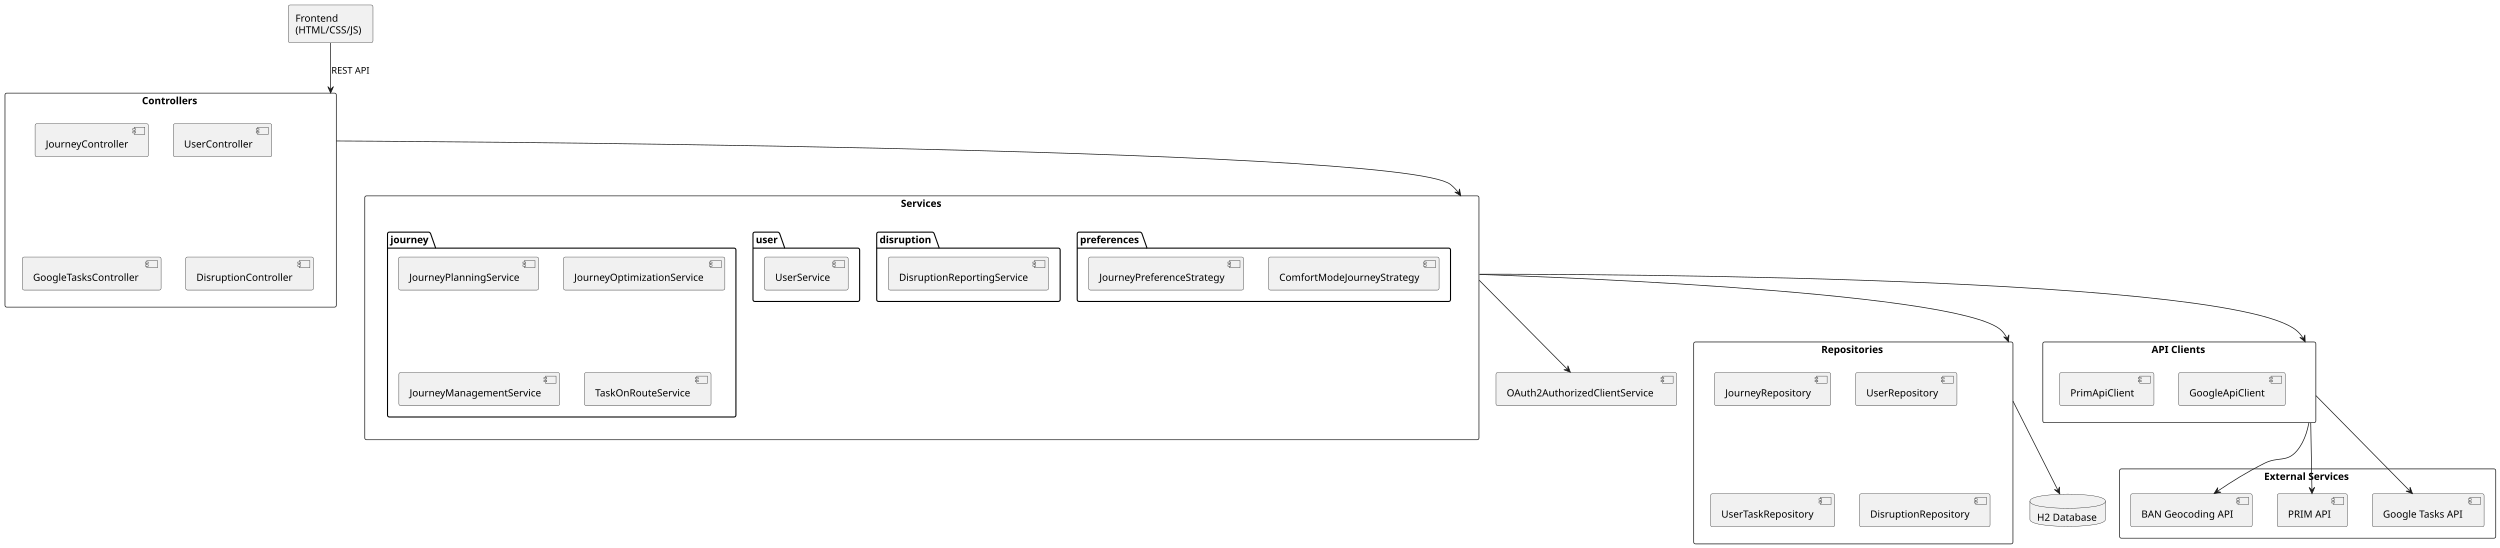
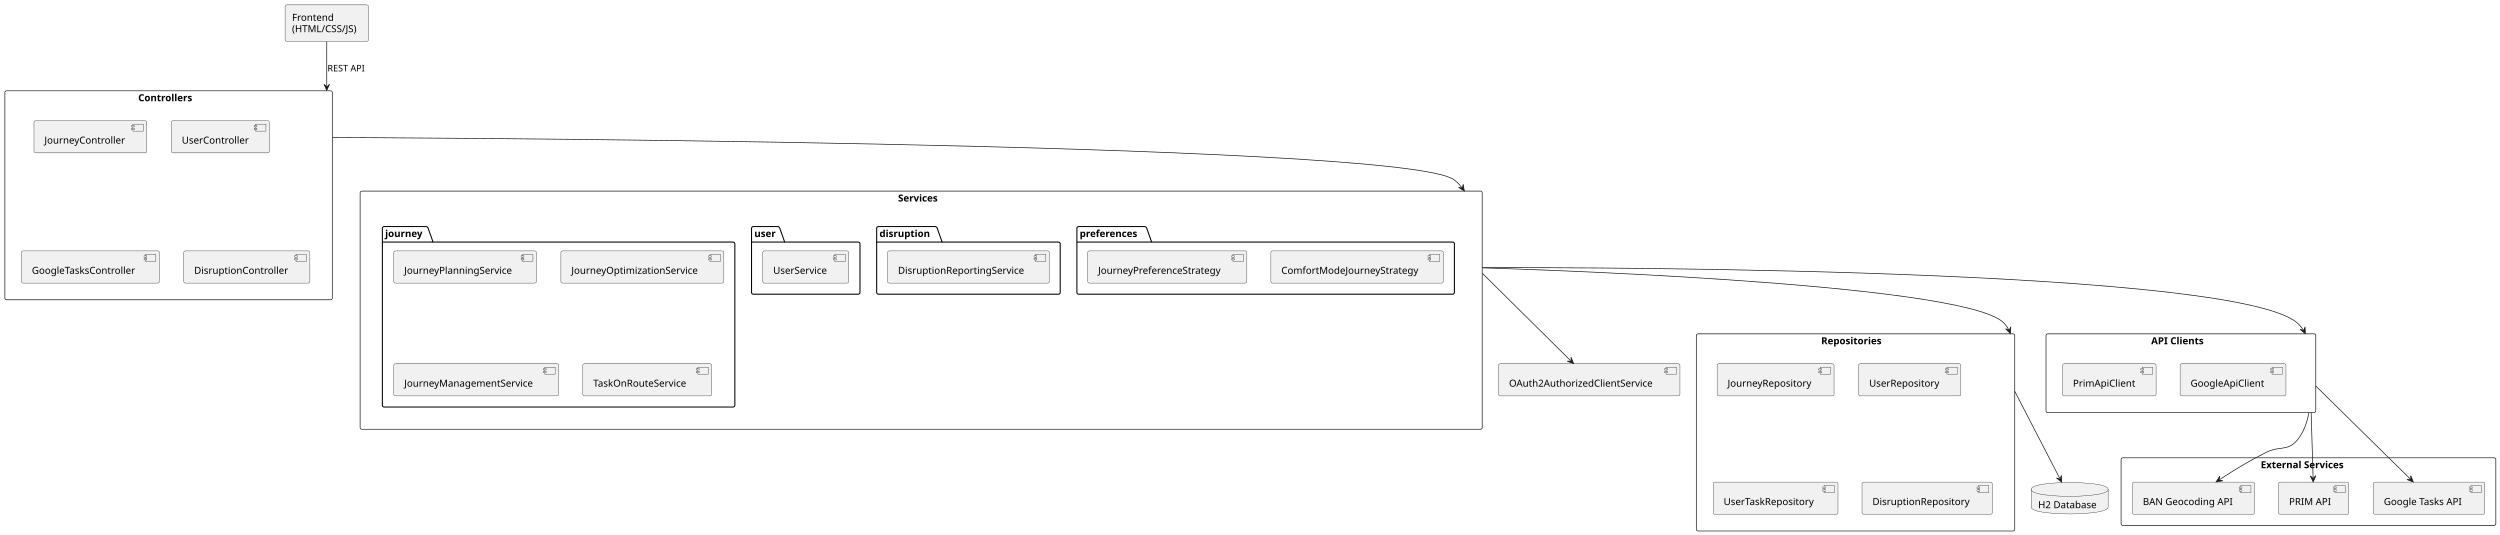
- <svg xmlns="http://www.w3.org/2000/svg" contentStyleType="text/css" data-diagram-type="DESCRIPTION" height="770px" preserveAspectRatio="none" style="width:3516px;height:770px;background:#FFFFFF;" version="1.1" viewBox="0 0 3516 770" width="3516px" zoomAndPan="magnify">
+ <svg xmlns="http://www.w3.org/2000/svg" contentStyleType="text/css" data-diagram-type="DESCRIPTION" height="769px" preserveAspectRatio="none" style="width:3596px;height:769px;background:#FFFFFF;" version="1.1" viewBox="0 0 3596 769" width="3596px" zoomAndPan="magnify">
  <defs />
  <g>
    <g class="cluster" data-entity="Controllers" data-source-line="3" data-uid="ent0003" id="cluster_Controllers">
-       <rect fill="none" height="300.97" rx="2.5" ry="2.5" style="stroke:#181818;stroke-width:1;" width="466" x="7" y="130.98" />
-       <text fill="#000000" font-family="sans-serif" font-size="14" font-weight="bold" lengthAdjust="spacing" textLength="80.678" x="199.661" y="146.515">Controllers</text>
+       <rect fill="none" height="300.6" rx="2.5" ry="2.5" style="stroke:#181818;stroke-width:1;" width="471" x="7" y="130.59" />
+       <text fill="#000000" font-family="sans-serif" font-size="14" font-weight="bold" lengthAdjust="spacing" textLength="87.404" x="198.798" y="145.585">Controllers</text>
    </g>
    <g class="cluster" data-entity="Services" data-source-line="10" data-uid="ent0008" id="cluster_Services">
-       <rect fill="none" height="342.97" rx="2.5" ry="2.5" style="stroke:#181818;stroke-width:1;" width="1567" x="513" y="275.47" />
-       <text fill="#000000" font-family="sans-serif" font-size="14" font-weight="bold" lengthAdjust="spacing" textLength="58.994" x="1267.003" y="291.005">Services</text>
+       <rect fill="none" height="342.59" rx="2.5" ry="2.5" style="stroke:#181818;stroke-width:1;" width="1614" x="518" y="274.89" />
+       <text fill="#000000" font-family="sans-serif" font-size="14" font-weight="bold" lengthAdjust="spacing" textLength="66.534" x="1291.733" y="289.885">Services</text>
    </g>
    <g class="cluster" data-entity="journey" data-source-line="11" data-uid="ent0009" id="cluster_journey">
-       <path d="M547.5,326.47 L603.222,326.47 A3.75,3.75 0 0 1 605.722,328.97 L612.722,348.958 L1032.5,348.958 A2.5,2.5 0 0 1 1035,351.458 L1035,583.94 A2.5,2.5 0 0 1 1032.5,586.44 L547.5,586.44 A2.5,2.5 0 0 1 545,583.94 L545,328.97 A2.5,2.5 0 0 1 547.5,326.47" fill="none" style="stroke:#000000;stroke-width:1.5;" />
-       <line style="stroke:#000000;stroke-width:1.5;" x1="545" x2="612.722" y1="348.958" y2="348.958" />
-       <text fill="#000000" font-family="sans-serif" font-size="14" font-weight="bold" lengthAdjust="spacing" textLength="54.722" x="549" y="342.005">journey</text>
+       <path d="M552.5,325.89 L613.376,325.89 A3.75,3.75 0 0 1 615.876,328.39 L622.876,348.187 L1054.5,348.187 A2.5,2.5 0 0 1 1057,350.687 L1057,582.98 A2.5,2.5 0 0 1 1054.5,585.48 L552.5,585.48 A2.5,2.5 0 0 1 550,582.98 L550,328.39 A2.5,2.5 0 0 1 552.5,325.89" fill="none" style="stroke:#000000;stroke-width:1.5;" />
+       <line style="stroke:#000000;stroke-width:1.5;" x1="550" x2="622.876" y1="348.187" y2="348.187" />
+       <text fill="#000000" font-family="sans-serif" font-size="14" font-weight="bold" lengthAdjust="spacing" textLength="59.876" x="554" y="340.885">journey</text>
    </g>
    <g class="cluster" data-entity="user" data-source-line="17" data-uid="ent0014" id="cluster_user">
-       <path d="M1061.5,326.47 L1094.178,326.47 A3.75,3.75 0 0 1 1096.678,328.97 L1103.678,348.958 L1206.5,348.958 A2.5,2.5 0 0 1 1209,351.458 L1209,421.45 A2.5,2.5 0 0 1 1206.5,423.95 L1061.5,423.95 A2.5,2.5 0 0 1 1059,421.45 L1059,328.97 A2.5,2.5 0 0 1 1061.5,326.47" fill="none" style="stroke:#000000;stroke-width:1.5;" />
-       <line style="stroke:#000000;stroke-width:1.5;" x1="1059" x2="1103.678" y1="348.958" y2="348.958" />
-       <text fill="#000000" font-family="sans-serif" font-size="14" font-weight="bold" lengthAdjust="spacing" textLength="31.678" x="1063" y="342.005">user</text>
+       <path d="M1083.5,325.89 L1119.199,325.89 A3.75,3.75 0 0 1 1121.699,328.39 L1128.699,348.187 L1234.5,348.187 A2.5,2.5 0 0 1 1237,350.687 L1237,420.69 A2.5,2.5 0 0 1 1234.5,423.19 L1083.5,423.19 A2.5,2.5 0 0 1 1081,420.69 L1081,328.39 A2.5,2.5 0 0 1 1083.5,325.89" fill="none" style="stroke:#000000;stroke-width:1.5;" />
+       <line style="stroke:#000000;stroke-width:1.5;" x1="1081" x2="1128.699" y1="348.187" y2="348.187" />
+       <text fill="#000000" font-family="sans-serif" font-size="14" font-weight="bold" lengthAdjust="spacing" textLength="34.699" x="1085" y="340.885">user</text>
    </g>
    <g class="cluster" data-entity="disruption" data-source-line="20" data-uid="ent0016" id="cluster_disruption">
-       <path d="M1235.5,326.47 L1311.442,326.47 A3.75,3.75 0 0 1 1313.942,328.97 L1320.942,348.958 L1488.5,348.958 A2.5,2.5 0 0 1 1491,351.458 L1491,421.45 A2.5,2.5 0 0 1 1488.5,423.95 L1235.5,423.95 A2.5,2.5 0 0 1 1233,421.45 L1233,328.97 A2.5,2.5 0 0 1 1235.5,326.47" fill="none" style="stroke:#000000;stroke-width:1.5;" />
-       <line style="stroke:#000000;stroke-width:1.5;" x1="1233" x2="1320.942" y1="348.958" y2="348.958" />
-       <text fill="#000000" font-family="sans-serif" font-size="14" font-weight="bold" lengthAdjust="spacing" textLength="74.942" x="1237" y="342.005">disruption</text>
+       <path d="M1263.5,325.89 L1345.622,325.89 A3.75,3.75 0 0 1 1348.122,328.39 L1355.122,348.187 L1522.5,348.187 A2.5,2.5 0 0 1 1525,350.687 L1525,420.69 A2.5,2.5 0 0 1 1522.5,423.19 L1263.5,423.19 A2.5,2.5 0 0 1 1261,420.69 L1261,328.39 A2.5,2.5 0 0 1 1263.5,325.89" fill="none" style="stroke:#000000;stroke-width:1.5;" />
+       <line style="stroke:#000000;stroke-width:1.5;" x1="1261" x2="1355.122" y1="348.187" y2="348.187" />
+       <text fill="#000000" font-family="sans-serif" font-size="14" font-weight="bold" lengthAdjust="spacing" textLength="81.122" x="1265" y="340.885">disruption</text>
    </g>
    <g class="cluster" data-entity="preferences" data-source-line="23" data-uid="ent0018" id="cluster_preferences">
-       <path d="M1517.5,326.47 L1603.683,326.47 A3.75,3.75 0 0 1 1606.183,328.97 L1613.183,348.958 L2037.5,348.958 A2.5,2.5 0 0 1 2040,351.458 L2040,421.45 A2.5,2.5 0 0 1 2037.5,423.95 L1517.5,423.95 A2.5,2.5 0 0 1 1515,421.45 L1515,328.97 A2.5,2.5 0 0 1 1517.5,326.47" fill="none" style="stroke:#000000;stroke-width:1.5;" />
-       <line style="stroke:#000000;stroke-width:1.5;" x1="1515" x2="1613.183" y1="348.958" y2="348.958" />
-       <text fill="#000000" font-family="sans-serif" font-size="14" font-weight="bold" lengthAdjust="spacing" textLength="85.183" x="1519" y="342.005">preferences</text>
+       <path d="M1551.5,325.89 L1647,325.89 A3.75,3.75 0 0 1 1649.5,328.39 L1656.5,348.187 L2089.5,348.187 A2.5,2.5 0 0 1 2092,350.687 L2092,420.69 A2.5,2.5 0 0 1 2089.5,423.19 L1551.5,423.19 A2.5,2.5 0 0 1 1549,420.69 L1549,328.39 A2.5,2.5 0 0 1 1551.5,325.89" fill="none" style="stroke:#000000;stroke-width:1.5;" />
+       <line style="stroke:#000000;stroke-width:1.5;" x1="1549" x2="1656.5" y1="348.187" y2="348.187" />
+       <text fill="#000000" font-family="sans-serif" font-size="14" font-weight="bold" lengthAdjust="spacing" textLength="94.5" x="1553" y="340.885">preferences</text>
    </g>
    <g class="cluster" data-entity="Clients" data-source-line="29" data-uid="ent0021" id="cluster_Clients">
-       <rect fill="none" height="113.49" rx="2.5" ry="2.5" style="stroke:#181818;stroke-width:1;" width="384" x="2873" y="480.95" />
-       <text fill="#000000" font-family="sans-serif" font-size="14" font-weight="bold" lengthAdjust="spacing" textLength="78.217" x="3025.892" y="496.485">API Clients</text>
+       <rect fill="none" height="113.29" rx="2.5" ry="2.5" style="stroke:#181818;stroke-width:1;" width="388" x="2943" y="480.19" />
+       <text fill="#000000" font-family="sans-serif" font-size="14" font-weight="bold" lengthAdjust="spacing" textLength="85.538" x="3094.231" y="495.185">API Clients</text>
    </g>
    <g class="cluster" data-entity="Repos" data-source-line="34" data-uid="ent0024" id="cluster_Repos">
-       <rect fill="none" height="283.98" rx="2.5" ry="2.5" style="stroke:#181818;stroke-width:1;" width="449" x="2382" y="480.95" />
-       <text fill="#000000" font-family="sans-serif" font-size="14" font-weight="bold" lengthAdjust="spacing" textLength="90.2" x="2561.4" y="496.485">Repositories</text>
+       <rect fill="none" height="283.59" rx="2.5" ry="2.5" style="stroke:#181818;stroke-width:1;" width="458" x="2440" y="480.19" />
+       <text fill="#000000" font-family="sans-serif" font-size="14" font-weight="bold" lengthAdjust="spacing" textLength="98.889" x="2619.556" y="495.185">Repositories</text>
    </g>
    <g class="cluster" data-entity="External Services" data-source-line="41" data-uid="ent0029" id="cluster_External Services">
-       <rect fill="none" height="97.49" rx="2.5" ry="2.5" style="stroke:#181818;stroke-width:1;" width="529" x="2981" y="659.44" />
-       <text fill="#000000" font-family="sans-serif" font-size="14" font-weight="bold" lengthAdjust="spacing" textLength="122.507" x="3184.247" y="674.975">External Services</text>
+       <rect fill="none" height="97.3" rx="2.5" ry="2.5" style="stroke:#181818;stroke-width:1;" width="539" x="3051" y="658.48" />
+       <text fill="#000000" font-family="sans-serif" font-size="14" font-weight="bold" lengthAdjust="spacing" textLength="137.307" x="3251.847" y="673.475">External Services</text>
    </g>
    <g class="entity" data-entity="JourneyController" data-source-line="4" data-uid="ent0004" id="entity_JourneyController">
-       <rect fill="#F1F1F1" height="46.488" rx="2.5" ry="2.5" style="stroke:#181818;stroke-width:0.5;" width="159.335" x="49.33" y="173.98" />
-       <rect fill="#F1F1F1" height="10" style="stroke:#181818;stroke-width:0.5;" width="15" x="188.665" y="178.98" />
-       <rect fill="#F1F1F1" height="2" style="stroke:#181818;stroke-width:0.5;" width="4" x="186.665" y="180.98" />
-       <rect fill="#F1F1F1" height="2" style="stroke:#181818;stroke-width:0.5;" width="4" x="186.665" y="184.98" />
-       <text fill="#000000" font-family="sans-serif" font-size="14" lengthAdjust="spacing" textLength="119.335" x="64.33" y="207.515">JourneyController</text>
+       <rect fill="#F1F1F1" height="46.297" rx="2.5" ry="2.5" style="stroke:#181818;stroke-width:0.5;" width="162.268" x="48.87" y="173.59" />
+       <rect fill="#F1F1F1" height="10" style="stroke:#181818;stroke-width:0.5;" width="15" x="191.138" y="178.59" />
+       <rect fill="#F1F1F1" height="2" style="stroke:#181818;stroke-width:0.5;" width="4" x="189.138" y="180.59" />
+       <rect fill="#F1F1F1" height="2" style="stroke:#181818;stroke-width:0.5;" width="4" x="189.138" y="184.59" />
+       <text fill="#000000" font-family="sans-serif" font-size="14" lengthAdjust="spacing" textLength="122.268" x="63.87" y="206.585">JourneyController</text>
    </g>
    <g class="entity" data-entity="UserController" data-source-line="5" data-uid="ent0005" id="entity_UserController">
-       <rect fill="#F1F1F1" height="46.488" rx="2.5" ry="2.5" style="stroke:#181818;stroke-width:0.5;" width="138.526" x="243.74" y="173.98" />
-       <rect fill="#F1F1F1" height="10" style="stroke:#181818;stroke-width:0.5;" width="15" x="362.266" y="178.98" />
-       <rect fill="#F1F1F1" height="2" style="stroke:#181818;stroke-width:0.5;" width="4" x="360.266" y="180.98" />
-       <rect fill="#F1F1F1" height="2" style="stroke:#181818;stroke-width:0.5;" width="4" x="360.266" y="184.98" />
-       <text fill="#000000" font-family="sans-serif" font-size="14" lengthAdjust="spacing" textLength="98.526" x="258.74" y="207.515">UserController</text>
+       <rect fill="#F1F1F1" height="46.297" rx="2.5" ry="2.5" style="stroke:#181818;stroke-width:0.5;" width="141.083" x="246.46" y="173.59" />
+       <rect fill="#F1F1F1" height="10" style="stroke:#181818;stroke-width:0.5;" width="15" x="367.543" y="178.59" />
+       <rect fill="#F1F1F1" height="2" style="stroke:#181818;stroke-width:0.5;" width="4" x="365.543" y="180.59" />
+       <rect fill="#F1F1F1" height="2" style="stroke:#181818;stroke-width:0.5;" width="4" x="365.543" y="184.59" />
+       <text fill="#000000" font-family="sans-serif" font-size="14" lengthAdjust="spacing" textLength="101.083" x="261.46" y="206.585">UserController</text>
    </g>
    <g class="entity" data-entity="GoogleTasksController" data-source-line="6" data-uid="ent0006" id="entity_GoogleTasksController">
-       <rect fill="#F1F1F1" height="46.488" rx="2.5" ry="2.5" style="stroke:#181818;stroke-width:0.5;" width="195.094" x="31.45" y="361.47" />
-       <rect fill="#F1F1F1" height="10" style="stroke:#181818;stroke-width:0.5;" width="15" x="206.544" y="366.47" />
-       <rect fill="#F1F1F1" height="2" style="stroke:#181818;stroke-width:0.5;" width="4" x="204.544" y="368.47" />
-       <rect fill="#F1F1F1" height="2" style="stroke:#181818;stroke-width:0.5;" width="4" x="204.544" y="372.47" />
-       <text fill="#000000" font-family="sans-serif" font-size="14" lengthAdjust="spacing" textLength="155.094" x="46.45" y="395.005">GoogleTasksController</text>
+       <rect fill="#F1F1F1" height="46.297" rx="2.5" ry="2.5" style="stroke:#181818;stroke-width:0.5;" width="198.368" x="30.82" y="360.89" />
+       <rect fill="#F1F1F1" height="10" style="stroke:#181818;stroke-width:0.5;" width="15" x="209.188" y="365.89" />
+       <rect fill="#F1F1F1" height="2" style="stroke:#181818;stroke-width:0.5;" width="4" x="207.188" y="367.89" />
+       <rect fill="#F1F1F1" height="2" style="stroke:#181818;stroke-width:0.5;" width="4" x="207.188" y="371.89" />
+       <text fill="#000000" font-family="sans-serif" font-size="14" lengthAdjust="spacing" textLength="158.368" x="45.82" y="393.885">GoogleTasksController</text>
    </g>
    <g class="entity" data-entity="DisruptionController" data-source-line="7" data-uid="ent0007" id="entity_DisruptionController">
-       <rect fill="#F1F1F1" height="46.488" rx="2.5" ry="2.5" style="stroke:#181818;stroke-width:0.5;" width="179.631" x="261.18" y="361.47" />
-       <rect fill="#F1F1F1" height="10" style="stroke:#181818;stroke-width:0.5;" width="15" x="420.811" y="366.47" />
-       <rect fill="#F1F1F1" height="2" style="stroke:#181818;stroke-width:0.5;" width="4" x="418.811" y="368.47" />
-       <rect fill="#F1F1F1" height="2" style="stroke:#181818;stroke-width:0.5;" width="4" x="418.811" y="372.47" />
-       <text fill="#000000" font-family="sans-serif" font-size="14" lengthAdjust="spacing" textLength="139.631" x="276.18" y="395.005">DisruptionController</text>
+       <rect fill="#F1F1F1" height="46.297" rx="2.5" ry="2.5" style="stroke:#181818;stroke-width:0.5;" width="181.47" x="264.27" y="360.89" />
+       <rect fill="#F1F1F1" height="10" style="stroke:#181818;stroke-width:0.5;" width="15" x="425.74" y="365.89" />
+       <rect fill="#F1F1F1" height="2" style="stroke:#181818;stroke-width:0.5;" width="4" x="423.74" y="367.89" />
+       <rect fill="#F1F1F1" height="2" style="stroke:#181818;stroke-width:0.5;" width="4" x="423.74" y="371.89" />
+       <text fill="#000000" font-family="sans-serif" font-size="14" lengthAdjust="spacing" textLength="141.47" x="279.27" y="393.885">DisruptionController</text>
    </g>
    <g class="entity" data-entity="JourneyPlanningService" data-source-line="12" data-uid="ent0010" id="entity_JourneyPlanningService">
-       <rect fill="#F1F1F1" height="46.488" rx="2.5" ry="2.5" style="stroke:#181818;stroke-width:0.5;" width="196.864" x="560.57" y="361.47" />
-       <rect fill="#F1F1F1" height="10" style="stroke:#181818;stroke-width:0.5;" width="15" x="737.434" y="366.47" />
-       <rect fill="#F1F1F1" height="2" style="stroke:#181818;stroke-width:0.5;" width="4" x="735.434" y="368.47" />
-       <rect fill="#F1F1F1" height="2" style="stroke:#181818;stroke-width:0.5;" width="4" x="735.434" y="372.47" />
-       <text fill="#000000" font-family="sans-serif" font-size="14" lengthAdjust="spacing" textLength="156.864" x="575.57" y="395.005">JourneyPlanningService</text>
+       <rect fill="#F1F1F1" height="46.297" rx="2.5" ry="2.5" style="stroke:#181818;stroke-width:0.5;" width="205.143" x="566.43" y="360.89" />
+       <rect fill="#F1F1F1" height="10" style="stroke:#181818;stroke-width:0.5;" width="15" x="751.573" y="365.89" />
+       <rect fill="#F1F1F1" height="2" style="stroke:#181818;stroke-width:0.5;" width="4" x="749.573" y="367.89" />
+       <rect fill="#F1F1F1" height="2" style="stroke:#181818;stroke-width:0.5;" width="4" x="749.573" y="371.89" />
+       <text fill="#000000" font-family="sans-serif" font-size="14" lengthAdjust="spacing" textLength="165.143" x="581.43" y="393.885">JourneyPlanningService</text>
    </g>
    <g class="entity" data-entity="JourneyOptimizationService" data-source-line="13" data-uid="ent0011" id="entity_JourneyOptimizationService">
-       <rect fill="#F1F1F1" height="46.488" rx="2.5" ry="2.5" style="stroke:#181818;stroke-width:0.5;" width="226.922" x="792.54" y="361.47" />
-       <rect fill="#F1F1F1" height="10" style="stroke:#181818;stroke-width:0.5;" width="15" x="999.462" y="366.47" />
-       <rect fill="#F1F1F1" height="2" style="stroke:#181818;stroke-width:0.5;" width="4" x="997.462" y="368.47" />
-       <rect fill="#F1F1F1" height="2" style="stroke:#181818;stroke-width:0.5;" width="4" x="997.462" y="372.47" />
-       <text fill="#000000" font-family="sans-serif" font-size="14" lengthAdjust="spacing" textLength="186.922" x="807.54" y="395.005">JourneyOptimizationService</text>
+       <rect fill="#F1F1F1" height="46.297" rx="2.5" ry="2.5" style="stroke:#181818;stroke-width:0.5;" width="234.394" x="806.8" y="360.89" />
+       <rect fill="#F1F1F1" height="10" style="stroke:#181818;stroke-width:0.5;" width="15" x="1021.194" y="365.89" />
+       <rect fill="#F1F1F1" height="2" style="stroke:#181818;stroke-width:0.5;" width="4" x="1019.194" y="367.89" />
+       <rect fill="#F1F1F1" height="2" style="stroke:#181818;stroke-width:0.5;" width="4" x="1019.194" y="371.89" />
+       <text fill="#000000" font-family="sans-serif" font-size="14" lengthAdjust="spacing" textLength="194.394" x="821.8" y="393.885">JourneyOptimizationService</text>
    </g>
    <g class="entity" data-entity="JourneyManagementService" data-source-line="14" data-uid="ent0012" id="entity_JourneyManagementService">
-       <rect fill="#F1F1F1" height="46.488" rx="2.5" ry="2.5" style="stroke:#181818;stroke-width:0.5;" width="226.04" x="560.98" y="523.95" />
-       <rect fill="#F1F1F1" height="10" style="stroke:#181818;stroke-width:0.5;" width="15" x="767.02" y="528.95" />
-       <rect fill="#F1F1F1" height="2" style="stroke:#181818;stroke-width:0.5;" width="4" x="765.02" y="530.95" />
-       <rect fill="#F1F1F1" height="2" style="stroke:#181818;stroke-width:0.5;" width="4" x="765.02" y="534.95" />
-       <text fill="#000000" font-family="sans-serif" font-size="14" lengthAdjust="spacing" textLength="186.04" x="575.98" y="557.485">JourneyManagementService</text>
+       <rect fill="#F1F1F1" height="46.297" rx="2.5" ry="2.5" style="stroke:#181818;stroke-width:0.5;" width="237.06" x="566.47" y="523.19" />
+       <rect fill="#F1F1F1" height="10" style="stroke:#181818;stroke-width:0.5;" width="15" x="783.53" y="528.19" />
+       <rect fill="#F1F1F1" height="2" style="stroke:#181818;stroke-width:0.5;" width="4" x="781.53" y="530.19" />
+       <rect fill="#F1F1F1" height="2" style="stroke:#181818;stroke-width:0.5;" width="4" x="781.53" y="534.19" />
+       <text fill="#000000" font-family="sans-serif" font-size="14" lengthAdjust="spacing" textLength="197.06" x="581.47" y="556.185">JourneyManagementService</text>
    </g>
    <g class="entity" data-entity="TaskOnRouteService" data-source-line="15" data-uid="ent0013" id="entity_TaskOnRouteService">
-       <rect fill="#F1F1F1" height="46.488" rx="2.5" ry="2.5" style="stroke:#181818;stroke-width:0.5;" width="177.977" x="822.01" y="523.95" />
-       <rect fill="#F1F1F1" height="10" style="stroke:#181818;stroke-width:0.5;" width="15" x="979.987" y="528.95" />
-       <rect fill="#F1F1F1" height="2" style="stroke:#181818;stroke-width:0.5;" width="4" x="977.987" y="530.95" />
-       <rect fill="#F1F1F1" height="2" style="stroke:#181818;stroke-width:0.5;" width="4" x="977.987" y="534.95" />
-       <text fill="#000000" font-family="sans-serif" font-size="14" lengthAdjust="spacing" textLength="137.977" x="837.01" y="557.485">TaskOnRouteService</text>
+       <rect fill="#F1F1F1" height="46.297" rx="2.5" ry="2.5" style="stroke:#181818;stroke-width:0.5;" width="185.435" x="838.28" y="523.19" />
+       <rect fill="#F1F1F1" height="10" style="stroke:#181818;stroke-width:0.5;" width="15" x="1003.715" y="528.19" />
+       <rect fill="#F1F1F1" height="2" style="stroke:#181818;stroke-width:0.5;" width="4" x="1001.715" y="530.19" />
+       <rect fill="#F1F1F1" height="2" style="stroke:#181818;stroke-width:0.5;" width="4" x="1001.715" y="534.19" />
+       <text fill="#000000" font-family="sans-serif" font-size="14" lengthAdjust="spacing" textLength="145.435" x="853.28" y="556.185">TaskOnRouteService</text>
    </g>
    <g class="entity" data-entity="UserService" data-source-line="18" data-uid="ent0015" id="entity_UserService">
-       <rect fill="#F1F1F1" height="46.488" rx="2.5" ry="2.5" style="stroke:#181818;stroke-width:0.5;" width="117.697" x="1075.15" y="361.47" />
-       <rect fill="#F1F1F1" height="10" style="stroke:#181818;stroke-width:0.5;" width="15" x="1172.847" y="366.47" />
-       <rect fill="#F1F1F1" height="2" style="stroke:#181818;stroke-width:0.5;" width="4" x="1170.847" y="368.47" />
-       <rect fill="#F1F1F1" height="2" style="stroke:#181818;stroke-width:0.5;" width="4" x="1170.847" y="372.47" />
-       <text fill="#000000" font-family="sans-serif" font-size="14" lengthAdjust="spacing" textLength="77.697" x="1090.15" y="395.005">UserService</text>
+       <rect fill="#F1F1F1" height="46.297" rx="2.5" ry="2.5" style="stroke:#181818;stroke-width:0.5;" width="123.651" x="1097.17" y="360.89" />
+       <rect fill="#F1F1F1" height="10" style="stroke:#181818;stroke-width:0.5;" width="15" x="1200.821" y="365.89" />
+       <rect fill="#F1F1F1" height="2" style="stroke:#181818;stroke-width:0.5;" width="4" x="1198.821" y="367.89" />
+       <rect fill="#F1F1F1" height="2" style="stroke:#181818;stroke-width:0.5;" width="4" x="1198.821" y="371.89" />
+       <text fill="#000000" font-family="sans-serif" font-size="14" lengthAdjust="spacing" textLength="83.651" x="1112.17" y="393.885">UserService</text>
    </g>
    <g class="entity" data-entity="DisruptionReportingService" data-source-line="21" data-uid="ent0017" id="entity_DisruptionReportingService">
-       <rect fill="#F1F1F1" height="46.488" rx="2.5" ry="2.5" style="stroke:#181818;stroke-width:0.5;" width="225.295" x="1249.35" y="361.47" />
-       <rect fill="#F1F1F1" height="10" style="stroke:#181818;stroke-width:0.5;" width="15" x="1454.645" y="366.47" />
-       <rect fill="#F1F1F1" height="2" style="stroke:#181818;stroke-width:0.5;" width="4" x="1452.645" y="368.47" />
-       <rect fill="#F1F1F1" height="2" style="stroke:#181818;stroke-width:0.5;" width="4" x="1452.645" y="372.47" />
-       <text fill="#000000" font-family="sans-serif" font-size="14" lengthAdjust="spacing" textLength="185.295" x="1264.35" y="395.005">DisruptionReportingService</text>
+       <rect fill="#F1F1F1" height="46.297" rx="2.5" ry="2.5" style="stroke:#181818;stroke-width:0.5;" width="232.726" x="1276.64" y="360.89" />
+       <rect fill="#F1F1F1" height="10" style="stroke:#181818;stroke-width:0.5;" width="15" x="1489.366" y="365.89" />
+       <rect fill="#F1F1F1" height="2" style="stroke:#181818;stroke-width:0.5;" width="4" x="1487.366" y="367.89" />
+       <rect fill="#F1F1F1" height="2" style="stroke:#181818;stroke-width:0.5;" width="4" x="1487.366" y="371.89" />
+       <text fill="#000000" font-family="sans-serif" font-size="14" lengthAdjust="spacing" textLength="192.726" x="1291.64" y="393.885">DisruptionReportingService</text>
    </g>
    <g class="entity" data-entity="JourneyPreferenceStrategy" data-source-line="24" data-uid="ent0019" id="entity_JourneyPreferenceStrategy">
-       <rect fill="#F1F1F1" height="46.488" rx="2.5" ry="2.5" style="stroke:#181818;stroke-width:0.5;" width="217.892" x="1531.05" y="361.47" />
-       <rect fill="#F1F1F1" height="10" style="stroke:#181818;stroke-width:0.5;" width="15" x="1728.942" y="366.47" />
-       <rect fill="#F1F1F1" height="2" style="stroke:#181818;stroke-width:0.5;" width="4" x="1726.942" y="368.47" />
-       <rect fill="#F1F1F1" height="2" style="stroke:#181818;stroke-width:0.5;" width="4" x="1726.942" y="372.47" />
-       <text fill="#000000" font-family="sans-serif" font-size="14" lengthAdjust="spacing" textLength="177.892" x="1546.05" y="395.005">JourneyPreferenceStrategy</text>
+       <rect fill="#F1F1F1" height="46.297" rx="2.5" ry="2.5" style="stroke:#181818;stroke-width:0.5;" width="228.986" x="1564.51" y="360.89" />
+       <rect fill="#F1F1F1" height="10" style="stroke:#181818;stroke-width:0.5;" width="15" x="1773.496" y="365.89" />
+       <rect fill="#F1F1F1" height="2" style="stroke:#181818;stroke-width:0.5;" width="4" x="1771.496" y="367.89" />
+       <rect fill="#F1F1F1" height="2" style="stroke:#181818;stroke-width:0.5;" width="4" x="1771.496" y="371.89" />
+       <text fill="#000000" font-family="sans-serif" font-size="14" lengthAdjust="spacing" textLength="188.986" x="1579.51" y="393.885">JourneyPreferenceStrategy</text>
    </g>
    <g class="entity" data-entity="ComfortModeJourneyStrategy" data-source-line="25" data-uid="ent0020" id="entity_ComfortModeJourneyStrategy">
-       <rect fill="#F1F1F1" height="46.488" rx="2.5" ry="2.5" style="stroke:#181818;stroke-width:0.5;" width="239.828" x="1784.09" y="361.47" />
-       <rect fill="#F1F1F1" height="10" style="stroke:#181818;stroke-width:0.5;" width="15" x="2003.918" y="366.47" />
-       <rect fill="#F1F1F1" height="2" style="stroke:#181818;stroke-width:0.5;" width="4" x="2001.918" y="368.47" />
-       <rect fill="#F1F1F1" height="2" style="stroke:#181818;stroke-width:0.5;" width="4" x="2001.918" y="372.47" />
-       <text fill="#000000" font-family="sans-serif" font-size="14" lengthAdjust="spacing" textLength="199.828" x="1799.09" y="395.005">ComfortModeJourneyStrategy</text>
+       <rect fill="#F1F1F1" height="46.297" rx="2.5" ry="2.5" style="stroke:#181818;stroke-width:0.5;" width="247.942" x="1828.03" y="360.89" />
+       <rect fill="#F1F1F1" height="10" style="stroke:#181818;stroke-width:0.5;" width="15" x="2055.972" y="365.89" />
+       <rect fill="#F1F1F1" height="2" style="stroke:#181818;stroke-width:0.5;" width="4" x="2053.972" y="367.89" />
+       <rect fill="#F1F1F1" height="2" style="stroke:#181818;stroke-width:0.5;" width="4" x="2053.972" y="371.89" />
+       <text fill="#000000" font-family="sans-serif" font-size="14" lengthAdjust="spacing" textLength="207.942" x="1843.03" y="393.885">ComfortModeJourneyStrategy</text>
    </g>
    <g class="entity" data-entity="PrimApiClient" data-source-line="30" data-uid="ent0022" id="entity_PrimApiClient">
-       <rect fill="#F1F1F1" height="46.488" rx="2.5" ry="2.5" style="stroke:#181818;stroke-width:0.5;" width="132.606" x="2896.7" y="523.95" />
-       <rect fill="#F1F1F1" height="10" style="stroke:#181818;stroke-width:0.5;" width="15" x="3009.306" y="528.95" />
-       <rect fill="#F1F1F1" height="2" style="stroke:#181818;stroke-width:0.5;" width="4" x="3007.306" y="530.95" />
-       <rect fill="#F1F1F1" height="2" style="stroke:#181818;stroke-width:0.5;" width="4" x="3007.306" y="534.95" />
-       <text fill="#000000" font-family="sans-serif" font-size="14" lengthAdjust="spacing" textLength="92.606" x="2911.7" y="557.485">PrimApiClient</text>
+       <rect fill="#F1F1F1" height="46.297" rx="2.5" ry="2.5" style="stroke:#181818;stroke-width:0.5;" width="134.609" x="2966.7" y="523.19" />
+       <rect fill="#F1F1F1" height="10" style="stroke:#181818;stroke-width:0.5;" width="15" x="3081.309" y="528.19" />
+       <rect fill="#F1F1F1" height="2" style="stroke:#181818;stroke-width:0.5;" width="4" x="3079.309" y="530.19" />
+       <rect fill="#F1F1F1" height="2" style="stroke:#181818;stroke-width:0.5;" width="4" x="3079.309" y="534.19" />
+       <text fill="#000000" font-family="sans-serif" font-size="14" lengthAdjust="spacing" textLength="94.609" x="2981.7" y="556.185">PrimApiClient</text>
    </g>
    <g class="entity" data-entity="GoogleApiClient" data-source-line="31" data-uid="ent0023" id="entity_GoogleApiClient">
-       <rect fill="#F1F1F1" height="46.488" rx="2.5" ry="2.5" style="stroke:#181818;stroke-width:0.5;" width="149.915" x="3064.04" y="523.95" />
-       <rect fill="#F1F1F1" height="10" style="stroke:#181818;stroke-width:0.5;" width="15" x="3193.955" y="528.95" />
-       <rect fill="#F1F1F1" height="2" style="stroke:#181818;stroke-width:0.5;" width="4" x="3191.955" y="530.95" />
-       <rect fill="#F1F1F1" height="2" style="stroke:#181818;stroke-width:0.5;" width="4" x="3191.955" y="534.95" />
-       <text fill="#000000" font-family="sans-serif" font-size="14" lengthAdjust="spacing" textLength="109.915" x="3079.04" y="557.485">GoogleApiClient</text>
+       <rect fill="#F1F1F1" height="46.297" rx="2.5" ry="2.5" style="stroke:#181818;stroke-width:0.5;" width="152.253" x="3135.87" y="523.19" />
+       <rect fill="#F1F1F1" height="10" style="stroke:#181818;stroke-width:0.5;" width="15" x="3268.123" y="528.19" />
+       <rect fill="#F1F1F1" height="2" style="stroke:#181818;stroke-width:0.5;" width="4" x="3266.123" y="530.19" />
+       <rect fill="#F1F1F1" height="2" style="stroke:#181818;stroke-width:0.5;" width="4" x="3266.123" y="534.19" />
+       <text fill="#000000" font-family="sans-serif" font-size="14" lengthAdjust="spacing" textLength="112.253" x="3150.87" y="556.185">GoogleApiClient</text>
    </g>
    <g class="entity" data-entity="JourneyRepository" data-source-line="35" data-uid="ent0025" id="entity_JourneyRepository">
-       <rect fill="#F1F1F1" height="46.488" rx="2.5" ry="2.5" style="stroke:#181818;stroke-width:0.5;" width="163.3" x="2411.35" y="523.95" />
-       <rect fill="#F1F1F1" height="10" style="stroke:#181818;stroke-width:0.5;" width="15" x="2554.65" y="528.95" />
-       <rect fill="#F1F1F1" height="2" style="stroke:#181818;stroke-width:0.5;" width="4" x="2552.65" y="530.95" />
-       <rect fill="#F1F1F1" height="2" style="stroke:#181818;stroke-width:0.5;" width="4" x="2552.65" y="534.95" />
-       <text fill="#000000" font-family="sans-serif" font-size="14" lengthAdjust="spacing" textLength="123.3" x="2426.35" y="557.485">JourneyRepository</text>
+       <rect fill="#F1F1F1" height="46.297" rx="2.5" ry="2.5" style="stroke:#181818;stroke-width:0.5;" width="168.167" x="2469.92" y="523.19" />
+       <rect fill="#F1F1F1" height="10" style="stroke:#181818;stroke-width:0.5;" width="15" x="2618.087" y="528.19" />
+       <rect fill="#F1F1F1" height="2" style="stroke:#181818;stroke-width:0.5;" width="4" x="2616.087" y="530.19" />
+       <rect fill="#F1F1F1" height="2" style="stroke:#181818;stroke-width:0.5;" width="4" x="2616.087" y="534.19" />
+       <text fill="#000000" font-family="sans-serif" font-size="14" lengthAdjust="spacing" textLength="128.167" x="2484.92" y="556.185">JourneyRepository</text>
    </g>
    <g class="entity" data-entity="UserRepository" data-source-line="36" data-uid="ent0026" id="entity_UserRepository">
-       <rect fill="#F1F1F1" height="46.488" rx="2.5" ry="2.5" style="stroke:#181818;stroke-width:0.5;" width="142.491" x="2609.75" y="523.95" />
-       <rect fill="#F1F1F1" height="10" style="stroke:#181818;stroke-width:0.5;" width="15" x="2732.241" y="528.95" />
-       <rect fill="#F1F1F1" height="2" style="stroke:#181818;stroke-width:0.5;" width="4" x="2730.241" y="530.95" />
-       <rect fill="#F1F1F1" height="2" style="stroke:#181818;stroke-width:0.5;" width="4" x="2730.241" y="534.95" />
-       <text fill="#000000" font-family="sans-serif" font-size="14" lengthAdjust="spacing" textLength="102.491" x="2624.75" y="557.485">UserRepository</text>
+       <rect fill="#F1F1F1" height="46.297" rx="2.5" ry="2.5" style="stroke:#181818;stroke-width:0.5;" width="146.982" x="2673.51" y="523.19" />
+       <rect fill="#F1F1F1" height="10" style="stroke:#181818;stroke-width:0.5;" width="15" x="2800.492" y="528.19" />
+       <rect fill="#F1F1F1" height="2" style="stroke:#181818;stroke-width:0.5;" width="4" x="2798.492" y="530.19" />
+       <rect fill="#F1F1F1" height="2" style="stroke:#181818;stroke-width:0.5;" width="4" x="2798.492" y="534.19" />
+       <text fill="#000000" font-family="sans-serif" font-size="14" lengthAdjust="spacing" textLength="106.982" x="2688.51" y="556.185">UserRepository</text>
    </g>
    <g class="entity" data-entity="UserTaskRepository" data-source-line="37" data-uid="ent0027" id="entity_UserTaskRepository">
-       <rect fill="#F1F1F1" height="46.488" rx="2.5" ry="2.5" style="stroke:#181818;stroke-width:0.5;" width="174.394" x="2405.8" y="694.44" />
-       <rect fill="#F1F1F1" height="10" style="stroke:#181818;stroke-width:0.5;" width="15" x="2560.195" y="699.44" />
-       <rect fill="#F1F1F1" height="2" style="stroke:#181818;stroke-width:0.5;" width="4" x="2558.195" y="701.44" />
-       <rect fill="#F1F1F1" height="2" style="stroke:#181818;stroke-width:0.5;" width="4" x="2558.195" y="705.44" />
-       <text fill="#000000" font-family="sans-serif" font-size="14" lengthAdjust="spacing" textLength="134.394" x="2420.8" y="727.975">UserTaskRepository</text>
+       <rect fill="#F1F1F1" height="46.297" rx="2.5" ry="2.5" style="stroke:#181818;stroke-width:0.5;" width="179.515" x="2464.24" y="693.48" />
+       <rect fill="#F1F1F1" height="10" style="stroke:#181818;stroke-width:0.5;" width="15" x="2623.755" y="698.48" />
+       <rect fill="#F1F1F1" height="2" style="stroke:#181818;stroke-width:0.5;" width="4" x="2621.755" y="700.48" />
+       <rect fill="#F1F1F1" height="2" style="stroke:#181818;stroke-width:0.5;" width="4" x="2621.755" y="704.48" />
+       <text fill="#000000" font-family="sans-serif" font-size="14" lengthAdjust="spacing" textLength="139.515" x="2479.24" y="726.475">UserTaskRepository</text>
    </g>
    <g class="entity" data-entity="DisruptionRepository" data-source-line="38" data-uid="ent0028" id="entity_DisruptionRepository">
-       <rect fill="#F1F1F1" height="46.488" rx="2.5" ry="2.5" style="stroke:#181818;stroke-width:0.5;" width="183.596" x="2615.2" y="694.44" />
-       <rect fill="#F1F1F1" height="10" style="stroke:#181818;stroke-width:0.5;" width="15" x="2778.796" y="699.44" />
-       <rect fill="#F1F1F1" height="2" style="stroke:#181818;stroke-width:0.5;" width="4" x="2776.796" y="701.44" />
-       <rect fill="#F1F1F1" height="2" style="stroke:#181818;stroke-width:0.5;" width="4" x="2776.796" y="705.44" />
-       <text fill="#000000" font-family="sans-serif" font-size="14" lengthAdjust="spacing" textLength="143.596" x="2630.2" y="727.975">DisruptionRepository</text>
+       <rect fill="#F1F1F1" height="46.297" rx="2.5" ry="2.5" style="stroke:#181818;stroke-width:0.5;" width="187.369" x="2678.32" y="693.48" />
+       <rect fill="#F1F1F1" height="10" style="stroke:#181818;stroke-width:0.5;" width="15" x="2845.689" y="698.48" />
+       <rect fill="#F1F1F1" height="2" style="stroke:#181818;stroke-width:0.5;" width="4" x="2843.689" y="700.48" />
+       <rect fill="#F1F1F1" height="2" style="stroke:#181818;stroke-width:0.5;" width="4" x="2843.689" y="704.48" />
+       <text fill="#000000" font-family="sans-serif" font-size="14" lengthAdjust="spacing" textLength="147.369" x="2693.32" y="726.475">DisruptionRepository</text>
    </g>
    <g class="entity" data-entity="PRIM" data-source-line="42" data-uid="ent0030" id="entity_PRIM">
-       <rect fill="#F1F1F1" height="46.488" rx="2.5" ry="2.5" style="stroke:#181818;stroke-width:0.5;" width="98.543" x="3202.73" y="694.44" />
-       <rect fill="#F1F1F1" height="10" style="stroke:#181818;stroke-width:0.5;" width="15" x="3281.273" y="699.44" />
-       <rect fill="#F1F1F1" height="2" style="stroke:#181818;stroke-width:0.5;" width="4" x="3279.273" y="701.44" />
-       <rect fill="#F1F1F1" height="2" style="stroke:#181818;stroke-width:0.5;" width="4" x="3279.273" y="705.44" />
-       <text fill="#000000" font-family="sans-serif" font-size="14" lengthAdjust="spacing" textLength="58.543" x="3217.73" y="727.975">PRIM API</text>
+       <rect fill="#F1F1F1" height="46.297" rx="2.5" ry="2.5" style="stroke:#181818;stroke-width:0.5;" width="100.977" x="3277.51" y="693.48" />
+       <rect fill="#F1F1F1" height="10" style="stroke:#181818;stroke-width:0.5;" width="15" x="3358.487" y="698.48" />
+       <rect fill="#F1F1F1" height="2" style="stroke:#181818;stroke-width:0.5;" width="4" x="3356.487" y="700.48" />
+       <rect fill="#F1F1F1" height="2" style="stroke:#181818;stroke-width:0.5;" width="4" x="3356.487" y="704.48" />
+       <text fill="#000000" font-family="sans-serif" font-size="14" lengthAdjust="spacing" textLength="60.977" x="3292.51" y="726.475">PRIM API</text>
    </g>
    <g class="entity" data-entity="GoogleTasks" data-source-line="43" data-uid="ent0031" id="entity_GoogleTasks">
-       <rect fill="#F1F1F1" height="46.488" rx="2.5" ry="2.5" style="stroke:#181818;stroke-width:0.5;" width="157.223" x="3336.39" y="694.44" />
-       <rect fill="#F1F1F1" height="10" style="stroke:#181818;stroke-width:0.5;" width="15" x="3473.613" y="699.44" />
-       <rect fill="#F1F1F1" height="2" style="stroke:#181818;stroke-width:0.5;" width="4" x="3471.613" y="701.44" />
-       <rect fill="#F1F1F1" height="2" style="stroke:#181818;stroke-width:0.5;" width="4" x="3471.613" y="705.44" />
-       <text fill="#000000" font-family="sans-serif" font-size="14" lengthAdjust="spacing" textLength="117.223" x="3351.39" y="727.975">Google Tasks API</text>
+       <rect fill="#F1F1F1" height="46.297" rx="2.5" ry="2.5" style="stroke:#181818;stroke-width:0.5;" width="160.244" x="3413.88" y="693.48" />
+       <rect fill="#F1F1F1" height="10" style="stroke:#181818;stroke-width:0.5;" width="15" x="3554.124" y="698.48" />
+       <rect fill="#F1F1F1" height="2" style="stroke:#181818;stroke-width:0.5;" width="4" x="3552.124" y="700.48" />
+       <rect fill="#F1F1F1" height="2" style="stroke:#181818;stroke-width:0.5;" width="4" x="3552.124" y="704.48" />
+       <text fill="#000000" font-family="sans-serif" font-size="14" lengthAdjust="spacing" textLength="120.244" x="3428.88" y="726.475">Google Tasks API</text>
    </g>
    <g class="entity" data-entity="BAN" data-source-line="44" data-uid="ent0032" id="entity_BAN">
-       <rect fill="#F1F1F1" height="46.488" rx="2.5" ry="2.5" style="stroke:#181818;stroke-width:0.5;" width="170.908" x="2996.55" y="694.44" />
-       <rect fill="#F1F1F1" height="10" style="stroke:#181818;stroke-width:0.5;" width="15" x="3147.458" y="699.44" />
-       <rect fill="#F1F1F1" height="2" style="stroke:#181818;stroke-width:0.5;" width="4" x="3145.458" y="701.44" />
-       <rect fill="#F1F1F1" height="2" style="stroke:#181818;stroke-width:0.5;" width="4" x="3145.458" y="705.44" />
-       <text fill="#000000" font-family="sans-serif" font-size="14" lengthAdjust="spacing" textLength="130.908" x="3011.55" y="727.975">BAN Geocoding API</text>
+       <rect fill="#F1F1F1" height="46.297" rx="2.5" ry="2.5" style="stroke:#181818;stroke-width:0.5;" width="175.529" x="3067.24" y="693.48" />
+       <rect fill="#F1F1F1" height="10" style="stroke:#181818;stroke-width:0.5;" width="15" x="3222.769" y="698.48" />
+       <rect fill="#F1F1F1" height="2" style="stroke:#181818;stroke-width:0.5;" width="4" x="3220.769" y="700.48" />
+       <rect fill="#F1F1F1" height="2" style="stroke:#181818;stroke-width:0.5;" width="4" x="3220.769" y="704.48" />
+       <text fill="#000000" font-family="sans-serif" font-size="14" lengthAdjust="spacing" textLength="135.529" x="3082.24" y="726.475">BAN Geocoding API</text>
    </g>
    <g class="entity" data-entity="Frontend" data-source-line="2" data-uid="ent0002" id="entity_Frontend">
-       <rect fill="#F1F1F1" height="52.977" rx="2.5" ry="2.5" style="stroke:#181818;stroke-width:0.5;" width="119.114" x="405.44" y="7" />
-       <text fill="#000000" font-family="sans-serif" font-size="14" lengthAdjust="spacing" textLength="61.059" x="415.44" y="30.535">Frontend</text>
-       <text fill="#000000" font-family="sans-serif" font-size="14" lengthAdjust="spacing" textLength="99.114" x="415.44" y="47.023">(HTML/CSS/JS)</text>
+       <rect fill="#F1F1F1" height="52.594" rx="2.5" ry="2.5" style="stroke:#181818;stroke-width:0.5;" width="119.88" x="410.06" y="7" />
+       <text fill="#000000" font-family="sans-serif" font-size="14" lengthAdjust="spacing" textLength="63.109" x="420.06" y="29.995">Frontend</text>
+       <text fill="#000000" font-family="sans-serif" font-size="14" lengthAdjust="spacing" textLength="99.88" x="420.06" y="46.292">(HTML/CSS/JS)</text>
    </g>
    <g class="entity" data-entity="OAuth2AuthorizedClientService" data-source-line="47" data-uid="ent0033" id="entity_OAuth2AuthorizedClientService">
-       <rect fill="#F1F1F1" height="46.488" rx="2.5" ry="2.5" style="stroke:#181818;stroke-width:0.5;" width="254.122" x="2103.94" y="523.95" />
-       <rect fill="#F1F1F1" height="10" style="stroke:#181818;stroke-width:0.5;" width="15" x="2338.062" y="528.95" />
-       <rect fill="#F1F1F1" height="2" style="stroke:#181818;stroke-width:0.5;" width="4" x="2336.062" y="530.95" />
-       <rect fill="#F1F1F1" height="2" style="stroke:#181818;stroke-width:0.5;" width="4" x="2336.062" y="534.95" />
-       <text fill="#000000" font-family="sans-serif" font-size="14" lengthAdjust="spacing" textLength="214.122" x="2118.94" y="557.485">OAuth2AuthorizedClientService</text>
+       <rect fill="#F1F1F1" height="46.297" rx="2.5" ry="2.5" style="stroke:#181818;stroke-width:0.5;" width="260.883" x="2155.56" y="523.19" />
+       <rect fill="#F1F1F1" height="10" style="stroke:#181818;stroke-width:0.5;" width="15" x="2396.443" y="528.19" />
+       <rect fill="#F1F1F1" height="2" style="stroke:#181818;stroke-width:0.5;" width="4" x="2394.443" y="530.19" />
+       <rect fill="#F1F1F1" height="2" style="stroke:#181818;stroke-width:0.5;" width="4" x="2394.443" y="534.19" />
+       <text fill="#000000" font-family="sans-serif" font-size="14" lengthAdjust="spacing" textLength="220.883" x="2170.56" y="556.185">OAuth2AuthorizedClientService</text>
    </g>
    <g class="entity" data-entity="DB" data-source-line="49" data-uid="ent0034" id="entity_DB">
-       <path d="M2854.88,704.94 C2854.88,694.94 2907.998,694.94 2907.998,694.94 C2907.998,694.94 2961.115,694.94 2961.115,704.94 L2961.115,730.428 C2961.115,740.428 2907.998,740.428 2907.998,740.428 C2907.998,740.428 2854.88,740.428 2854.88,730.428 L2854.88,704.94" fill="#F1F1F1" style="stroke:#181818;stroke-width:0.5;" />
-       <path d="M2854.88,704.94 C2854.88,714.94 2907.998,714.94 2907.998,714.94 C2907.998,714.94 2961.115,714.94 2961.115,704.94" fill="none" style="stroke:#181818;stroke-width:0.5;" />
-       <text fill="#000000" font-family="sans-serif" font-size="14" lengthAdjust="spacing" textLength="86.235" x="2864.88" y="732.475">H2 Database</text>
+       <path d="M2921.66,703.98 C2921.66,693.98 2977.003,693.98 2977.003,693.98 C2977.003,693.98 3032.345,693.98 3032.345,703.98 L3032.345,729.277 C3032.345,739.277 2977.003,739.277 2977.003,739.277 C2977.003,739.277 2921.66,739.277 2921.66,729.277 L2921.66,703.98" fill="#F1F1F1" style="stroke:#181818;stroke-width:0.5;" />
+       <path d="M2921.66,703.98 C2921.66,713.98 2977.003,713.98 2977.003,713.98 C2977.003,713.98 3032.345,713.98 3032.345,703.98" fill="none" style="stroke:#181818;stroke-width:0.5;" />
+       <text fill="#000000" font-family="sans-serif" font-size="14" lengthAdjust="spacing" textLength="90.686" x="2931.66" y="730.975">H2 Database</text>
    </g>
    <g class="link" data-entity-1="Frontend" data-entity-2="Controllers" data-source-line="51" data-uid="lnk35" id="link_Frontend_Controllers">
-       <path d="M465,60.47 C465,71.722 465,85.658 465,100.275 C465,107.583 465,115.062 465,122.46 C465,124.31 465,126.155 465,127.991 C465,128.908 465,123.824 465,124.737" fill="none" id="Frontend-to-Controllers" style="stroke:#181818;stroke-width:1;" />
-       <polygon fill="#181818" points="465,130.737,469,121.737,465,125.737,461,121.737,465,130.737" style="stroke:#181818;stroke-width:1;" />
-       <text fill="#000000" font-family="sans-serif" font-size="13" lengthAdjust="spacing" textLength="54.501" x="466" y="103.548">REST API</text>
+       <path d="M470,59.88 C470,71.082 470,84.999 470,99.616 C470,106.925 470,114.408 470,121.815 C470,123.666 470,125.513 470,127.351 C470,128.27 470,123.187 470,124.102" fill="none" id="Frontend-to-Controllers" style="stroke:#181818;stroke-width:1;" />
+       <polygon fill="#181818" points="470,130.102,474,121.102,470,125.102,466,121.102,470,130.102" style="stroke:#181818;stroke-width:1;" />
+       <text fill="#000000" font-family="sans-serif" font-size="13" lengthAdjust="spacing" textLength="58.138" x="471" y="102.657">REST API</text>
    </g>
    <g class="link" data-entity-1="Controllers" data-entity-2="Services" data-source-line="52" data-uid="lnk36" id="link_Controllers_Services">
-       <path d="M473.057,198.258 C474.019,198.262 475.065,198.268 476.193,198.273 C478.449,198.285 481.034,198.299 483.936,198.314 C495.547,198.378 512.242,198.476 533.312,198.62 C575.451,198.907 635.087,199.377 706.533,200.109 C849.427,201.575 1039.563,204.095 1231.456,208.325 C1615.243,216.785 2006.055,232.085 2040,259.47 C2045.461,263.875 2050.063,269.077 2053.934,274.813 C2054.055,274.993 2050.86,270.172 2050.979,270.352" fill="none" id="Controllers-to-Services" style="stroke:#181818;stroke-width:1;" />
-       <polygon fill="#181818" points="2054.295,275.353,2052.655,265.641,2051.532,271.185,2045.987,270.062,2054.295,275.353" style="stroke:#181818;stroke-width:1;" />
+       <path d="M478.295,197.769 C479.286,197.773 480.363,197.777 481.525,197.782 C483.848,197.791 486.51,197.802 489.499,197.814 C501.456,197.865 518.649,197.946 540.347,198.068 C583.743,198.312 645.158,198.721 718.735,199.387 C865.89,200.72 1061.697,203.079 1259.315,207.199 C1654.55,215.438 2057.025,230.715 2092,258.89 C2097.46,263.289 2102.061,268.485 2105.931,274.215 C2106.052,274.394 2102.855,269.574 2102.974,269.755" fill="none" id="Controllers-to-Services" style="stroke:#181818;stroke-width:1;" />
+       <polygon fill="#181818" points="2106.292,274.754,2104.648,265.043,2103.527,270.588,2097.982,269.467,2106.292,274.754" style="stroke:#181818;stroke-width:1;" />
    </g>
    <g class="link" data-entity-1="Services" data-entity-2="Repos" data-source-line="53" data-uid="lnk37" id="link_Services_Repos">
-       <path d="M2080.552,385.977 C2080.88,385.988 2081.217,385.999 2081.562,386.01 C2087.095,386.192 2094.907,386.456 2104.687,386.808 C2124.248,387.512 2151.68,388.565 2184.484,390.002 C2250.091,392.877 2337.183,397.29 2425.759,403.52 C2602.91,415.98 2785.995,435.71 2815,464.95 C2818.094,468.07 2820.555,471.626 2822.493,475.466 C2822.977,476.426 2823.429,477.404 2823.849,478.397 C2824.059,478.894 2824.262,479.394 2824.457,479.898 C2824.554,480.15 2822.572,474.775 2822.665,475.029" fill="none" id="Services-to-Repos" style="stroke:#181818;stroke-width:1;" />
-       <polygon fill="#181818" points="2824.744,480.657,2825.378,470.829,2823.012,475.967,2817.874,473.6,2824.744,480.657" style="stroke:#181818;stroke-width:1;" />
+       <path d="M2132.73,385.292 C2133.064,385.303 2133.408,385.313 2133.76,385.324 C2139.403,385.496 2147.372,385.747 2157.349,386.083 C2177.302,386.755 2205.285,387.764 2238.747,389.154 C2305.673,391.933 2394.517,396.231 2484.878,402.381 C2665.597,414.683 2852.38,434.395 2882,464.19 C2885.094,467.301 2887.555,470.849 2889.493,474.682 C2889.977,475.64 2890.429,476.616 2890.849,477.607 C2891.059,478.103 2891.262,478.603 2891.457,479.106 C2891.554,479.357 2889.568,473.982 2889.662,474.236" fill="none" id="Services-to-Repos" style="stroke:#181818;stroke-width:1;" />
+       <polygon fill="#181818" points="2891.744,479.863,2892.373,470.034,2890.009,475.174,2884.87,472.81,2891.744,479.863" style="stroke:#181818;stroke-width:1;" />
    </g>
    <g class="link" data-entity-1="Services" data-entity-2="Clients" data-source-line="54" data-uid="lnk38" id="link_Services_Clients">
-       <path d="M2081.113,385.687 C2081.539,385.686 2081.979,385.685 2082.434,385.685 C2083.343,385.683 2084.31,385.682 2085.332,385.681 C2093.511,385.67 2105.279,385.667 2120.149,385.693 C2149.888,385.745 2192.032,385.913 2242.68,386.376 C2343.977,387.302 2479.289,389.406 2617.403,394.111 C2893.63,403.522 3181.065,423.34 3230,464.95 C3233.421,467.859 3236.293,471.254 3238.697,474.976 C3239.899,476.837 3238.351,473.389 3239.33,475.393" fill="none" id="Services-to-Clients" style="stroke:#181818;stroke-width:1;" />
-       <polygon fill="#181818" points="3241.963,480.784,3241.607,470.942,3239.769,476.291,3234.419,474.453,3241.963,480.784" style="stroke:#181818;stroke-width:1;" />
+       <path d="M2132.027,385.007 C2133.646,385.001 2135.501,384.995 2137.584,384.99 C2145.919,384.967 2157.91,384.947 2173.061,384.952 C2203.365,384.962 2246.308,385.073 2297.917,385.472 C2401.134,386.272 2539.012,388.224 2679.746,392.826 C2961.215,402.03 3254.11,421.83 3304,464.19 C3307.42,467.092 3310.29,470.482 3312.694,474.198 C3313.896,476.055 3312.344,472.605 3313.323,474.606" fill="none" id="Services-to-Clients" style="stroke:#181818;stroke-width:1;" />
+       <polygon fill="#181818" points="3315.96,479.996,3315.598,470.154,3313.763,475.505,3308.412,473.669,3315.96,479.996" style="stroke:#181818;stroke-width:1;" />
    </g>
    <g class="link" data-entity-1="Services" data-entity-2="OAuth2AuthorizedClientService" data-source-line="55" data-uid="lnk39" id="link_Services_OAuth2AuthorizedClientService">
-       <path d="M2080.287,394.075 C2080.509,394.299 2080.734,394.526 2080.963,394.758 C2081.422,395.22 2081.896,395.699 2082.384,396.192 C2084.34,398.166 2086.534,400.381 2088.936,402.805 C2098.54,412.499 2111.452,425.531 2125.591,439.803 C2153.87,468.345 2182.838,497.582 2204.308,519.257" fill="none" id="Services-to-OAuth2AuthorizedClientService" style="stroke:#181818;stroke-width:1;" />
-       <polygon fill="#181818" points="2208.53,523.52,2205.038,514.311,2205.011,519.968,2199.354,519.941,2208.53,523.52" style="stroke:#181818;stroke-width:1;" />
+       <path d="M2132.141,393.091 C2132.252,393.201 2132.365,393.312 2132.478,393.424 C2132.705,393.649 2132.935,393.877 2133.17,394.109 C2133.639,394.574 2134.124,395.054 2134.624,395.549 C2136.625,397.529 2138.871,399.752 2141.328,402.184 C2151.157,411.91 2164.366,424.982 2178.821,439.286 C2207.733,467.895 2237.364,497.215 2259.174,518.79" fill="none" id="Services-to-OAuth2AuthorizedClientService" style="stroke:#181818;stroke-width:1;" />
+       <polygon fill="#181818" points="2263.44,523.01,2259.855,513.837,2259.885,519.494,2254.229,519.524,2263.44,523.01" style="stroke:#181818;stroke-width:1;" />
    </g>
    <g class="link" data-entity-1="Repos" data-entity-2="DB" data-source-line="56" data-uid="lnk40" id="link_Repos_DB">
-       <path d="M2831.054,564.167 C2831.131,564.321 2831.209,564.475 2831.287,564.631 C2831.601,565.252 2831.922,565.888 2832.25,566.538 C2837.497,576.939 2844.542,590.904 2852.231,606.145 C2867.61,636.628 2882.862,666.858 2894.157,689.243" fill="none" id="Repos-to-DB" style="stroke:#181818;stroke-width:1;" />
-       <polygon fill="#181818" points="2896.86,694.6,2896.377,684.763,2894.608,690.136,2889.235,688.367,2896.86,694.6" style="stroke:#181818;stroke-width:1;" />
+       <path d="M2898.007,562.829 C2898.164,563.132 2898.323,563.439 2898.483,563.749 C2898.804,564.37 2899.133,565.006 2899.468,565.655 C2904.839,576.043 2912.051,589.992 2919.921,605.216 C2935.662,635.665 2951.285,665.885 2962.845,688.25" fill="none" id="Repos-to-DB" style="stroke:#181818;stroke-width:1;" />
+       <polygon fill="#181818" points="2965.6,693.58,2965.021,683.748,2963.304,689.138,2957.914,687.422,2965.6,693.58" style="stroke:#181818;stroke-width:1;" />
    </g>
    <g class="link" data-entity-1="Clients" data-entity-2="PRIM" data-source-line="57" data-uid="lnk41" id="link_Clients_PRIM">
-       <path d="M3249.828,594.798 C3249.892,598.4 3249.959,602.117 3250.026,605.915 C3250.568,636.295 3251.093,665.801 3251.493,688.261" fill="none" id="Clients-to-PRIM" style="stroke:#181818;stroke-width:1;" />
-       <polygon fill="#181818" points="3251.6,694.26,3255.439,685.19,3251.511,689.261,3247.44,685.333,3251.6,694.26" style="stroke:#181818;stroke-width:1;" />
+       <path d="M3324.381,593.881 C3324.488,597.479 3324.599,601.192 3324.711,604.985 C3325.613,635.33 3326.487,664.798 3327.152,687.233" fill="none" id="Clients-to-PRIM" style="stroke:#181818;stroke-width:1;" />
+       <polygon fill="#181818" points="3327.33,693.23,3331.062,684.115,3327.182,688.232,3323.065,684.352,3327.33,693.23" style="stroke:#181818;stroke-width:1;" />
    </g>
    <g class="link" data-entity-1="Clients" data-entity-2="GoogleTasks" data-source-line="58" data-uid="lnk42" id="link_Clients_GoogleTasks">
-       <path d="M3257.107,556.428 C3258.015,557.349 3258.991,558.34 3260.03,559.394 C3262.109,561.504 3264.441,563.871 3266.992,566.46 C3277.195,576.816 3290.899,590.725 3305.865,605.915 C3335.798,636.295 3366.569,667.526 3388.699,689.986" fill="none" id="Clients-to-GoogleTasks" style="stroke:#181818;stroke-width:1;" />
-       <polygon fill="#181818" points="3392.91,694.26,3389.443,685.042,3389.401,690.698,3383.744,690.657,3392.91,694.26" style="stroke:#181818;stroke-width:1;" />
+       <path d="M3331.002,555.214 C3331.117,555.327 3331.232,555.441 3331.349,555.556 C3332.285,556.477 3333.29,557.466 3334.36,558.519 C3336.501,560.626 3338.904,562.99 3341.532,565.576 C3352.043,575.92 3366.159,589.812 3381.576,604.985 C3412.41,635.33 3444.169,666.586 3466.964,689.021" fill="none" id="Clients-to-GoogleTasks" style="stroke:#181818;stroke-width:1;" />
+       <polygon fill="#181818" points="3471.24,693.23,3467.631,684.066,3467.676,689.723,3462.02,689.768,3471.24,693.23" style="stroke:#181818;stroke-width:1;" />
    </g>
    <g class="link" data-entity-1="Clients" data-entity-2="BAN" data-source-line="59" data-uid="lnk43" id="link_Clients_BAN">
-       <path d="M3247.212,594.586 C3247.159,594.875 3247.105,595.164 3247.049,595.453 C3246.162,600.078 3245.009,604.754 3243.52,609.332 C3240.542,618.488 3236.22,627.253 3230,634.44 C3216.01,650.61 3204.13,641.89 3185,651.44 C3160.19,663.82 3138.768,677.255 3118.908,690.706" fill="none" id="Clients-to-BAN" style="stroke:#181818;stroke-width:1;" />
-       <polygon fill="#181818" points="3113.94,694.07,3123.635,692.335,3118.08,691.266,3119.149,685.711,3113.94,694.07" style="stroke:#181818;stroke-width:1;" />
+       <path d="M3321.153,593.627 C3321.099,593.915 3321.045,594.204 3320.989,594.493 C3320.102,599.113 3318.95,603.784 3317.464,608.36 C3314.492,617.511 3310.188,626.278 3304,633.48 C3290.34,649.39 3278.77,641.14 3260,650.48 C3234.84,663.01 3212.948,676.476 3192.668,689.856" fill="none" id="Clients-to-BAN" style="stroke:#181818;stroke-width:1;" />
+       <polygon fill="#181818" points="3187.66,693.16,3197.375,691.543,3191.834,690.407,3192.97,684.865,3187.66,693.16" style="stroke:#181818;stroke-width:1;" />
    </g>
  </g>
</svg>
